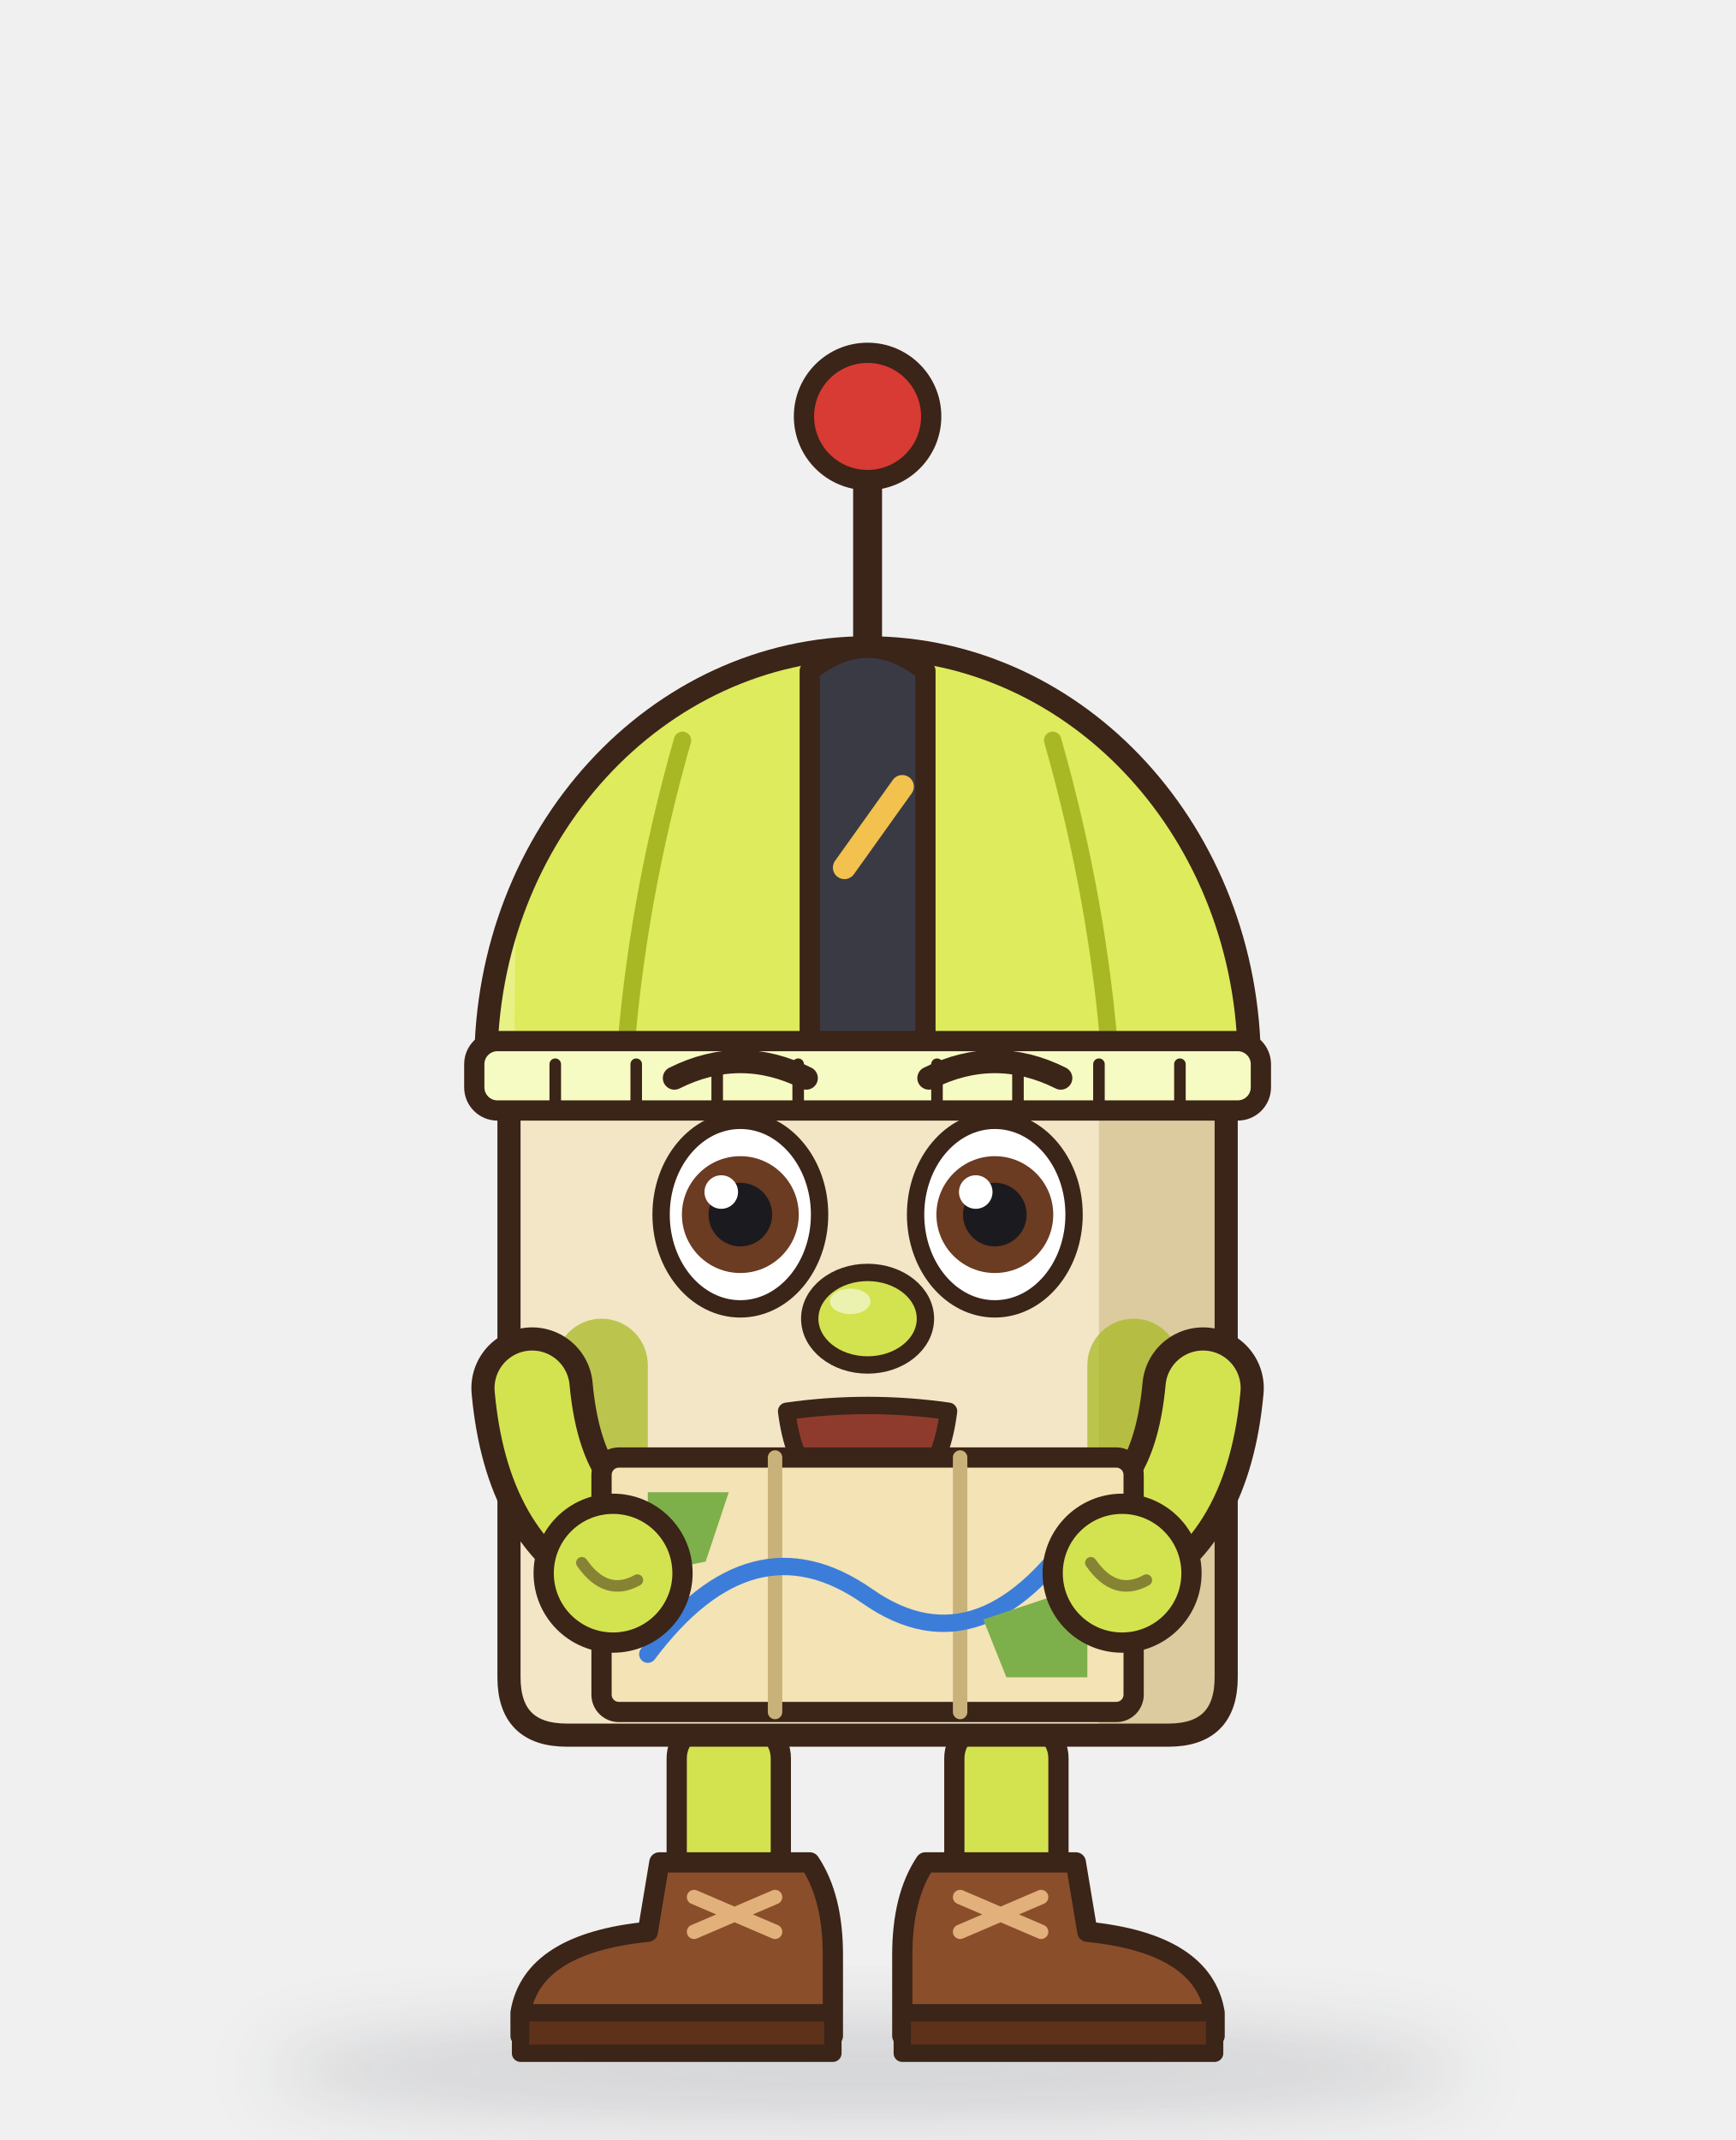
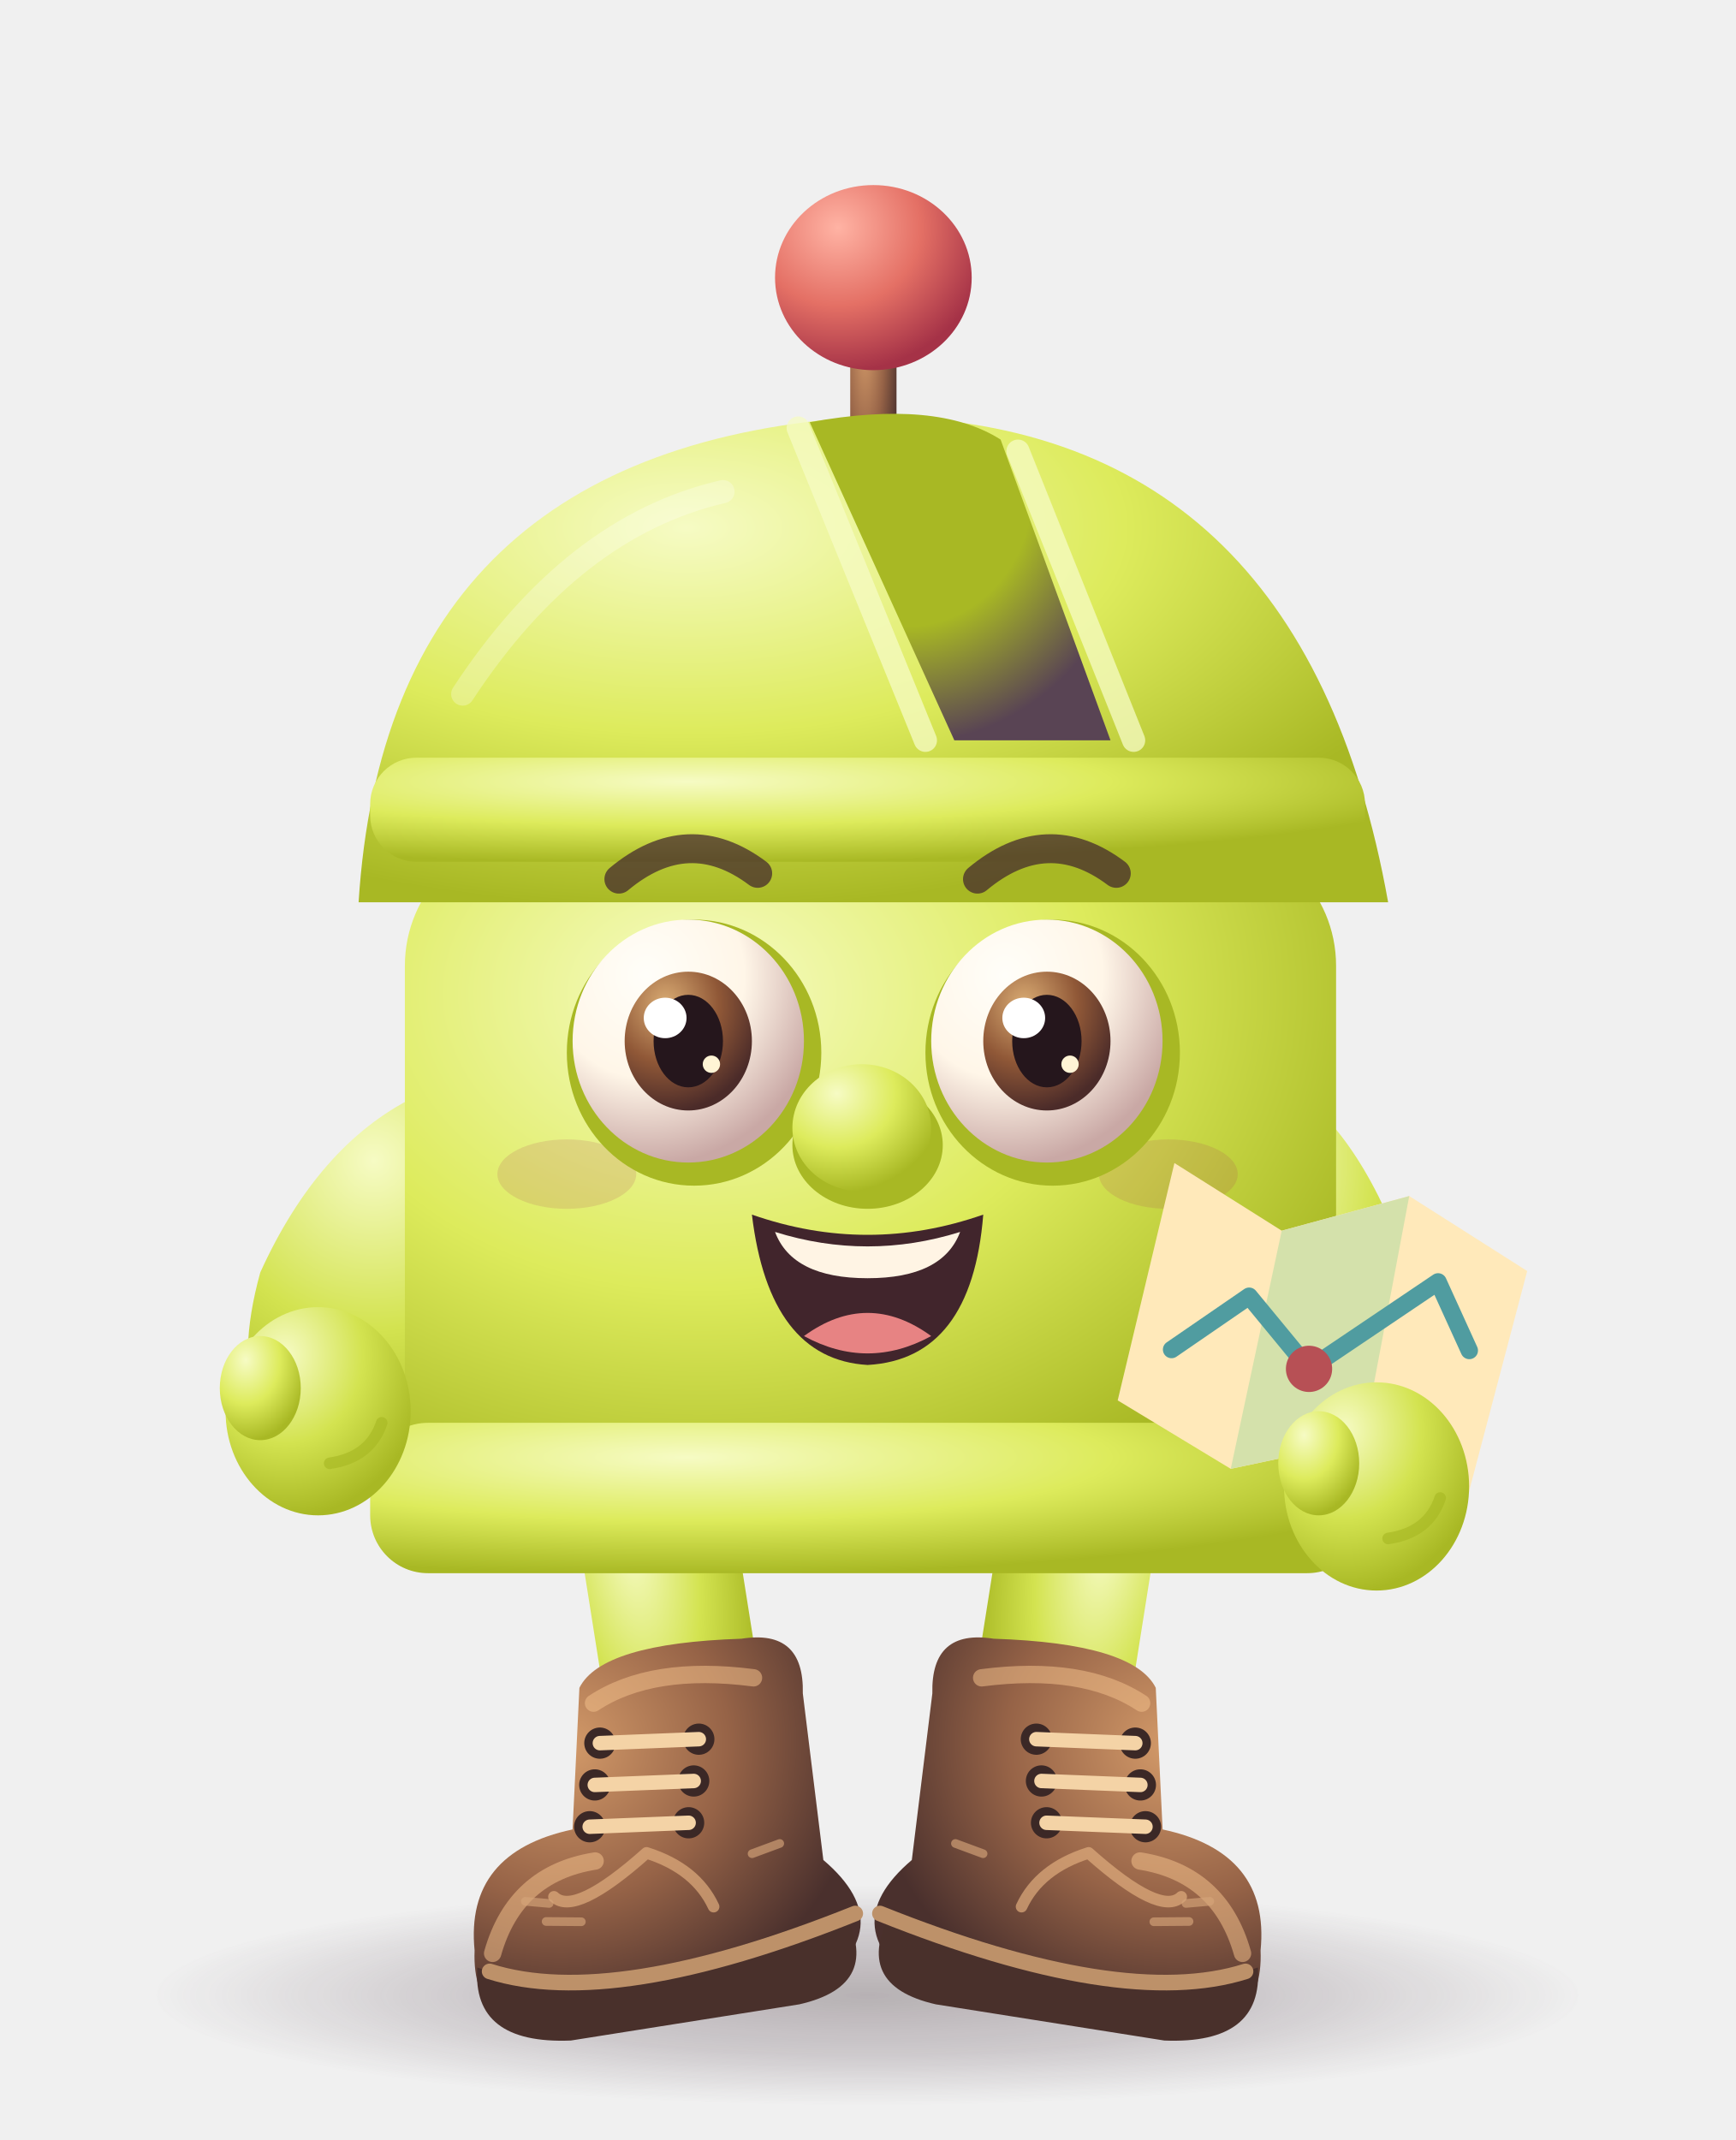
<svg xmlns="http://www.w3.org/2000/svg" width="600" height="740" viewBox="0 0 300 370" role="img" aria-label="Greenwich, the places mascot">
  <defs>
-     <filter id="placess" x="-50%" y="-50%" width="200%" height="200%">
-       <feGaussianBlur stdDeviation="6" />
-     </filter>
+     <radialGradient id="placesclay" cx="32%" cy="23%" r="78%">
+       <stop offset="0" stop-color="#F6FBC4" />
+       <stop offset="0.54" stop-color="#DDEB5C" />
+       <stop offset="1" stop-color="#A8B824" />
+     </radialGradient>
+     <radialGradient id="placesarm" cx="32%" cy="23%" r="78%">
+       <stop offset="0" stop-color="#F6FBC4" />
+       <stop offset="0.54" stop-color="#D3E350" />
+       <stop offset="1" stop-color="#A8B824" />
+     </radialGradient>
+     <radialGradient id="placesrecess" cx="32%" cy="23%" r="78%">
+       <stop offset="0" stop-color="#A8B824" />
+       <stop offset="0.54" stop-color="#A8B824" />
+       <stop offset="1" stop-color="#594454" />
+     </radialGradient>
+     <radialGradient id="placesboot" cx="32%" cy="23%" r="78%">
+       <stop offset="0" stop-color="#d39a69" />
+       <stop offset="0.54" stop-color="#966347" />
+       <stop offset="1" stop-color="#4a302d" />
+     </radialGradient>
+     <radialGradient id="placeswood" cx="32%" cy="23%" r="78%">
+       <stop offset="0" stop-color="#ffe0a6" />
+       <stop offset="0.54" stop-color="#bb8051" />
+       <stop offset="1" stop-color="#774231" />
+     </radialGradient>
+     <radialGradient id="placesgold" cx="32%" cy="23%" r="78%">
+       <stop offset="0" stop-color="#fff5bb" />
+       <stop offset="0.54" stop-color="#ebba54" />
+       <stop offset="1" stop-color="#aa612e" />
+     </radialGradient>
+     <radialGradient id="placesred" cx="32%" cy="23%" r="78%">
+       <stop offset="0" stop-color="#ffb3a4" />
+       <stop offset="0.54" stop-color="#e47065" />
+       <stop offset="1" stop-color="#a53247" />
+     </radialGradient>
+     <radialGradient id="placeswhite" cx="32%" cy="23%" r="78%">
+       <stop offset="0" stop-color="#fffef9" />
+       <stop offset="0.54" stop-color="#fff6e8" />
+       <stop offset="1" stop-color="#c9a8a5" />
+     </radialGradient>
+     <radialGradient id="placesiris" cx="32%" cy="23%" r="78%">
+       <stop offset="0" stop-color="#d9ab73" />
+       <stop offset="0.54" stop-color="#905837" />
+       <stop offset="1" stop-color="#4b2b29" />
+     </radialGradient>
+     <radialGradient id="placesfloor">
+       <stop stop-color="#38252e" stop-opacity=".31" />
+       <stop offset=".55" stop-color="#483442" stop-opacity=".2" />
+       <stop offset="1" stop-color="#483442" stop-opacity="0" />
+     </radialGradient>
  </defs>
-   <ellipse cx="150" cy="358" rx="104" ry="9" fill="#1B2430" opacity=".14" filter="url(#placess)" />
-   <rect x="117" y="298" width="18" height="32" rx="6" fill="#D3E350" stroke="#3B2418" stroke-width="3.5" />
-   <rect x="165" y="298" width="18" height="32" rx="6" fill="#D3E350" stroke="#3B2418" stroke-width="3.5" />
-   <path d="M140 322 L114 322 L112 334 Q92 336 90 348 L90 352 L144 352 L144 338 Q144 328 140 322 Z" fill="#8A4E2B" stroke="#3B2418" stroke-width="3.5" stroke-linejoin="round" />
-   <path d="M144 348 L90 348 L90 355 L144 355 Z" fill="#5E3219" stroke="#3B2418" stroke-width="3" stroke-linejoin="round" />
-   <path d="M134 328 L120 334 M120 328 L134 334" fill="none" stroke="#E2B07A" stroke-width="2.5" stroke-linecap="round" stroke-linejoin="round" />
-   <path d="M160 322 L186 322 L188 334 Q208 336 210 348 L210 352 L156 352 L156 338 Q156 328 160 322 Z" fill="#8A4E2B" stroke="#3B2418" stroke-width="3.5" stroke-linejoin="round" />
-   <path d="M156 348 L210 348 L210 355 L156 355 Z" fill="#5E3219" stroke="#3B2418" stroke-width="3" stroke-linejoin="round" />
-   <path d="M166 328 L180 334 M180 328 L166 334" fill="none" stroke="#E2B07A" stroke-width="2.5" stroke-linecap="round" stroke-linejoin="round" />
-   <path d="M150 112 L150 82" fill="none" stroke="#3B2418" stroke-width="5" stroke-linecap="round" stroke-linejoin="round" />
-   <circle cx="150" cy="72" r="11" fill="#D83A34" stroke="#3B2418" stroke-width="3.5" />
-   <clipPath id="placesc">
-     <path d="M84 184 A66 72 0 0 1 216 184 Z" />
-   </clipPath>
-   <path d="M84 184 A66 72 0 0 1 216 184 Z" fill="#DDEB5C" />
-   <g clip-path="url(#placesc)">
-     <path d="M200 0 L340 0 L340 370 L196 370 Q230 200 200 0 Z" fill="#A8B824" opacity="0.32" />
-     <path d="M0 0 L104 0 Q76 160 100 370 L0 370 Z" fill="#F6FBC4" opacity="0.4" />
-     <path d="M118 128 Q110 156 108 184 M182 128 Q190 156 192 184" fill="none" stroke="#A8B824" stroke-width="3" stroke-linecap="round" stroke-linejoin="round" />
+   <ellipse cx="150" cy="345" rx="123" ry="19" fill="url(#placesfloor)" />
+   <g transform="translate(119 302) rotate(-9) scale(1 1)">
+     <rect x="-13" y="-53" width="27" height="71" rx="13" fill="url(#placesarm)" />
+     <path d="M-17-13Q-12-20 12-17Q23-17 21-6L20 23Q32 37 14 45H-27Q-45 44-42 29Q-41 12-22 11Z" fill="url(#placesboot)" />
+     <path d="M-42 32Q-24 42 22 32Q27 46 12 47H-28Q-45 45-42 32Z" fill="#49302b" />
+     <path d="M-40 33Q-20 43 24 33" fill="none" stroke="#bd9169" stroke-width="2.7" stroke-linecap="round" stroke-linejoin="round" />
+     <path d="M-39 30Q-33 17-19 17M-15-10Q-4-15 13-10" fill="none" stroke="#f1bd89" stroke-width="3" opacity="0.55" stroke-linecap="round" stroke-linejoin="round" />
+     <ellipse cx="-15" cy="-3" rx="2.7" ry="2.7" fill="#3b2826" />
+     <ellipse cx="2" cy="-1" rx="2.7" ry="2.7" fill="#3b2826" />
+     <path d="M-15 -3l17 2" fill="none" stroke="#f4d3a6" stroke-width="2.5" stroke-linecap="round" stroke-linejoin="round" />
+     <ellipse cx="-17" cy="4" rx="2.7" ry="2.7" fill="#3b2826" />
+     <ellipse cx="0" cy="6" rx="2.7" ry="2.7" fill="#3b2826" />
+     <path d="M-17 4l17 2" fill="none" stroke="#f4d3a6" stroke-width="2.5" stroke-linecap="round" stroke-linejoin="round" />
+     <ellipse cx="-19" cy="11" rx="2.7" ry="2.7" fill="#3b2826" />
+     <ellipse cx="-2" cy="13" rx="2.7" ry="2.7" fill="#3b2826" />
+     <path d="M-19 11l17 2" fill="none" stroke="#f4d3a6" stroke-width="2.5" stroke-linecap="round" stroke-linejoin="round" />
+     <path d="M-10 17q-14 9-17 5M-10 17q8 4 10 11" fill="none" stroke="#dfad7d" stroke-width="2" opacity="0.7" stroke-linecap="round" stroke-linejoin="round" />
+     <path d="M-29 26l6 1m-9-5l4 1m36-3l5-1" fill="none" stroke="#d5a47a" stroke-width="1.5" opacity="0.65" stroke-linecap="round" stroke-linejoin="round" />
  </g>
-   <path d="M84 184 A66 72 0 0 1 216 184 Z" fill="none" stroke="#3B2418" stroke-width="4" stroke-linecap="round" stroke-linejoin="round" />
-   <path d="M140 184 L140 116 Q150 108 160 116 L160 184 Z" fill="#3A3A44" stroke="#3B2418" stroke-width="3.5" stroke-linejoin="round" stroke-linecap="round" />
-   <path d="M146 150 L156 136" fill="none" stroke="#F2C14E" stroke-width="4" stroke-linecap="round" stroke-linejoin="round" />
-   <clipPath id="placesd">
-     <path d="M88 184 L212 184 L212 290 Q212 300 202 300 L98 300 Q88 300 88 290 Z" />
-   </clipPath>
-   <path d="M88 184 L212 184 L212 290 Q212 300 202 300 L98 300 Q88 300 88 290 Z" fill="#F2E6C6" />
-   <g clip-path="url(#placesd)">
-     <path d="M190 180 L240 180 L240 300 L190 300 Z" fill="#DCCB9F" />
+   <g transform="translate(181 302) rotate(9) scale(-1 1)">
+     <rect x="-13" y="-53" width="27" height="71" rx="13" fill="url(#placesarm)" />
+     <path d="M-17-13Q-12-20 12-17Q23-17 21-6L20 23Q32 37 14 45H-27Q-45 44-42 29Q-41 12-22 11Z" fill="url(#placesboot)" />
+     <path d="M-42 32Q-24 42 22 32Q27 46 12 47H-28Q-45 45-42 32Z" fill="#49302b" />
+     <path d="M-40 33Q-20 43 24 33" fill="none" stroke="#bd9169" stroke-width="2.7" stroke-linecap="round" stroke-linejoin="round" />
+     <path d="M-39 30Q-33 17-19 17M-15-10Q-4-15 13-10" fill="none" stroke="#f1bd89" stroke-width="3" opacity="0.55" stroke-linecap="round" stroke-linejoin="round" />
+     <ellipse cx="-15" cy="-3" rx="2.7" ry="2.7" fill="#3b2826" />
+     <ellipse cx="2" cy="-1" rx="2.7" ry="2.7" fill="#3b2826" />
+     <path d="M-15 -3l17 2" fill="none" stroke="#f4d3a6" stroke-width="2.5" stroke-linecap="round" stroke-linejoin="round" />
+     <ellipse cx="-17" cy="4" rx="2.7" ry="2.7" fill="#3b2826" />
+     <ellipse cx="0" cy="6" rx="2.7" ry="2.7" fill="#3b2826" />
+     <path d="M-17 4l17 2" fill="none" stroke="#f4d3a6" stroke-width="2.5" stroke-linecap="round" stroke-linejoin="round" />
+     <ellipse cx="-19" cy="11" rx="2.7" ry="2.7" fill="#3b2826" />
+     <ellipse cx="-2" cy="13" rx="2.7" ry="2.7" fill="#3b2826" />
+     <path d="M-19 11l17 2" fill="none" stroke="#f4d3a6" stroke-width="2.5" stroke-linecap="round" stroke-linejoin="round" />
+     <path d="M-10 17q-14 9-17 5M-10 17q8 4 10 11" fill="none" stroke="#dfad7d" stroke-width="2" opacity="0.7" stroke-linecap="round" stroke-linejoin="round" />
+     <path d="M-29 26l6 1m-9-5l4 1m36-3l5-1" fill="none" stroke="#d5a47a" stroke-width="1.5" opacity="0.65" stroke-linecap="round" stroke-linejoin="round" />
  </g>
-   <path d="M88 184 L212 184 L212 290 Q212 300 202 300 L98 300 Q88 300 88 290 Z" fill="none" stroke="#3B2418" stroke-width="4" stroke-linecap="round" stroke-linejoin="round" />
-   <rect x="82" y="180" width="136" height="12" rx="4" fill="#F6FBC4" stroke="#3B2418" stroke-width="3.5" />
-   <path d="M96 184 L96 192 M110 184 L110 192 M124 184 L124 192 M138 184 L138 192 M162 184 L162 192 M176 184 L176 192 M190 184 L190 192 M204 184 L204 192" fill="none" stroke="#3B2418" stroke-width="2" stroke-linecap="round" stroke-linejoin="round" />
-   <path d="M96 256 L96 236 A8 8 0 0 1 112 236 L112 256 Z M188 256 L188 236 A8 8 0 0 1 204 236 L204 256 Z" fill="#A8B824" opacity="0.75" />
-   <ellipse cx="150" cy="228" rx="10" ry="8" fill="#D3E350" stroke="#3B2418" stroke-width="3" />
-   <ellipse cx="147" cy="225" rx="3.5" ry="2.2" fill="#fff" opacity=".55" />
-   <g class="sm-blink">
-     <ellipse cx="128" cy="210" rx="13.7" ry="16.3" fill="#fff" stroke="#3B2418" stroke-width="3" />
-     <circle cx="128" cy="210" r="10.1" fill="#6B3B22" />
-     <circle cx="128" cy="210" r="5.5" fill="#1B1B1F" />
-     <circle cx="124.7" cy="206.1" r="2.9" fill="#fff" />
-     <ellipse cx="172" cy="210" rx="13.7" ry="16.3" fill="#fff" stroke="#3B2418" stroke-width="3" />
-     <circle cx="172" cy="210" r="10.1" fill="#6B3B22" />
-     <circle cx="172" cy="210" r="5.5" fill="#1B1B1F" />
-     <circle cx="168.7" cy="206.1" r="2.9" fill="#fff" />
+   <path d="M111 187Q65 176 45 220Q37 249 59 254Q76 247 76 225L110 211Z" fill="url(#placesarm)" />
+   <path d="M207 183Q238 183 250 244L232 259Q219 209 204 222Z" fill="url(#placesarm)" />
+   <rect x="147" y="49" width="8" height="43" rx="4" fill="url(#placesboot)" />
+   <ellipse cx="151" cy="48" rx="17" ry="16" fill="url(#placesred)" />
+   <rect x="70" y="144" width="161" height="121" rx="23" fill="url(#placesclay)" />
+   <path d="M62 156Q67 77 150 72Q225 72 240 156Z" fill="url(#placesclay)" />
+   <path d="M140 73Q162 69 173 76L192 128H165Z" fill="url(#placesrecess)" />
+   <path d="M138 74L160 128M176 78L196 128" fill="none" stroke="#F6FBC4" stroke-width="4" opacity="0.76" stroke-linecap="round" stroke-linejoin="round" />
+   <rect x="64" y="131" width="172" height="18" rx="8" fill="url(#placesclay)" />
+   <rect x="64" y="246" width="172" height="26" rx="10" fill="url(#placesclay)" />
+   <path d="M80 120Q99 91 125 85" fill="none" stroke="white" stroke-width="4" opacity="0.26" stroke-linecap="round" stroke-linejoin="round" />
+   <ellipse cx="55" cy="244" rx="16" ry="18" fill="url(#placesarm)" />
+   <ellipse cx="45" cy="240" rx="7" ry="9" fill="url(#placesclay)" />
+   <path d="M57 253q7 -1 9 -7" fill="none" stroke="#A8B824" stroke-width="2" opacity="0.65" stroke-linecap="round" stroke-linejoin="round" />
+   <g transform="translate(150 180)">
+     <ellipse cx="-52" cy="23" rx="12" ry="6" fill="#a63655" opacity=".15" />
+     <ellipse cx="52" cy="23" rx="12" ry="6" fill="#a63655" opacity=".15" />
+     <g class="sm-blink">
+       <g transform="translate(-31 0)">
+         <path d="M-12 -28Q0 -38 12 -29" fill="none" stroke="#41252C" stroke-width="5" opacity="0.72" stroke-linecap="round" stroke-linejoin="round" />
+         <ellipse cx="1" cy="2" rx="22" ry="23" fill="#A8B824" />
+         <ellipse cx="0" cy="0" rx="20" ry="21" fill="url(#placeswhite)" />
+         <ellipse cx="0" cy="0" rx="11" ry="12" fill="url(#placesiris)" />
+         <ellipse cx="0" cy="0" rx="6" ry="8" fill="#25161c" />
+         <ellipse cx="-4" cy="-4" rx="3.7" ry="3.5" fill="white" />
+         <ellipse cx="4" cy="4" rx="1.5" ry="1.5" fill="#fff4d5" />
+       </g>
+       <g transform="translate(31 0)">
+         <path d="M-12 -28Q0 -38 12 -29" fill="none" stroke="#41252C" stroke-width="5" opacity="0.72" stroke-linecap="round" stroke-linejoin="round" />
+         <ellipse cx="1" cy="2" rx="22" ry="23" fill="#A8B824" />
+         <ellipse cx="0" cy="0" rx="20" ry="21" fill="url(#placeswhite)" />
+         <ellipse cx="0" cy="0" rx="11" ry="12" fill="url(#placesiris)" />
+         <ellipse cx="0" cy="0" rx="6" ry="8" fill="#25161c" />
+         <ellipse cx="-4" cy="-4" rx="3.7" ry="3.5" fill="white" />
+         <ellipse cx="4" cy="4" rx="1.5" ry="1.5" fill="#fff4d5" />
+       </g>
+     </g>
+     <ellipse cx="0" cy="18" rx="13" ry="11" fill="#A8B824" />
+     <ellipse cx="-1" cy="15" rx="12" ry="11" fill="url(#placesclay)" />
+     <path d="M-20 30Q0 37 20 30Q18 55 0 56Q-17 55-20 30Z" fill="#41252C" />
+     <path d="M-16 33Q0 38 16 33Q13 41 0 41Q-13 41-16 33Z" fill="#fff4e4" />
+     <path d="M-11 51Q0 43 11 51Q0 57-11 51Z" fill="#e78383" />
  </g>
-   <path d="M116.6 186.4 Q128 180.7 139.4 186.4 M183.4 186.4 Q172 180.7 160.6 186.4" fill="none" stroke="#3B2418" stroke-width="4" stroke-linecap="round" />
-   <path d="M136 244 Q150 242 164 244 Q162 260 150 260 Q138 260 136 244 Z" fill="#8E3B2E" stroke="#3B2418" stroke-width="3" stroke-linejoin="round" />
-   <path d="M143 256 Q150 250 157 256 Q150 260 143 256 Z" fill="#E58A86" />
-   <path d="M92 240 Q94 262 108 268" fill="none" stroke="#3B2418" stroke-width="21" stroke-linecap="round" stroke-linejoin="round" />
-   <path d="M92 240 Q94 262 108 268" fill="none" stroke="#D3E350" stroke-width="13" stroke-linecap="round" stroke-linejoin="round" />
-   <path d="M208 240 Q206 262 192 268" fill="none" stroke="#3B2418" stroke-width="21" stroke-linecap="round" stroke-linejoin="round" />
-   <path d="M208 240 Q206 262 192 268" fill="none" stroke="#D3E350" stroke-width="13" stroke-linecap="round" stroke-linejoin="round" />
-   <rect x="104" y="252" width="92" height="44" rx="3" fill="#F3E3B5" stroke="#3B2418" stroke-width="3.5" />
-   <path d="M134 252 L134 296 M166 252 L166 296" fill="none" stroke="#C9B27A" stroke-width="2.5" stroke-linecap="round" stroke-linejoin="round" />
-   <path d="M112 286 Q130 262 150 276 Q170 290 188 262" fill="none" stroke="#3C7DD9" stroke-width="3" stroke-linecap="round" stroke-linejoin="round" />
-   <path d="M112 258 L126 258 L122 270 L112 272 Z M170 280 L188 274 L188 290 L174 290 Z" fill="#7DB04B" />
-   <circle cx="106" cy="272" r="12" fill="#D3E350" stroke="#3B2418" stroke-width="3.5" />
-   <path d="M100.6 270.2 Q104.8 276.2 110.2 273.2" fill="none" stroke="#3B2418" stroke-width="2" stroke-linecap="round" opacity=".5" />
-   <circle cx="194" cy="272" r="12" fill="#D3E350" stroke="#3B2418" stroke-width="3.5" />
-   <path d="M188.6 270.2 Q192.8 276.2 198.2 273.2" fill="none" stroke="#3B2418" stroke-width="2" stroke-linecap="round" opacity=".5" />
+   <g transform="rotate(8 229 232)">
+     <path d="M199 205L219 214L240 205L262 215L257 257L238 248L216 256L195 247Z" fill="#ffe9ba" />
+     <path d="M219 214L240 205L238 248L216 256Z" fill="#d4e1ab" />
+     <path d="M203 237L215 226L227 237L247 219L254 230" fill="none" stroke="#509ca0" stroke-width="3" stroke-linecap="round" stroke-linejoin="round" />
+     <ellipse cx="227" cy="237" rx="4" ry="4" fill="#b75055" />
+   </g>
+   <ellipse cx="238" cy="257" rx="16" ry="18" fill="url(#placesarm)" />
+   <ellipse cx="228" cy="253" rx="7" ry="9" fill="url(#placesclay)" />
+   <path d="M240 266q7 -1 9 -7" fill="none" stroke="#A8B824" stroke-width="2" opacity="0.65" stroke-linecap="round" stroke-linejoin="round" />
</svg>
